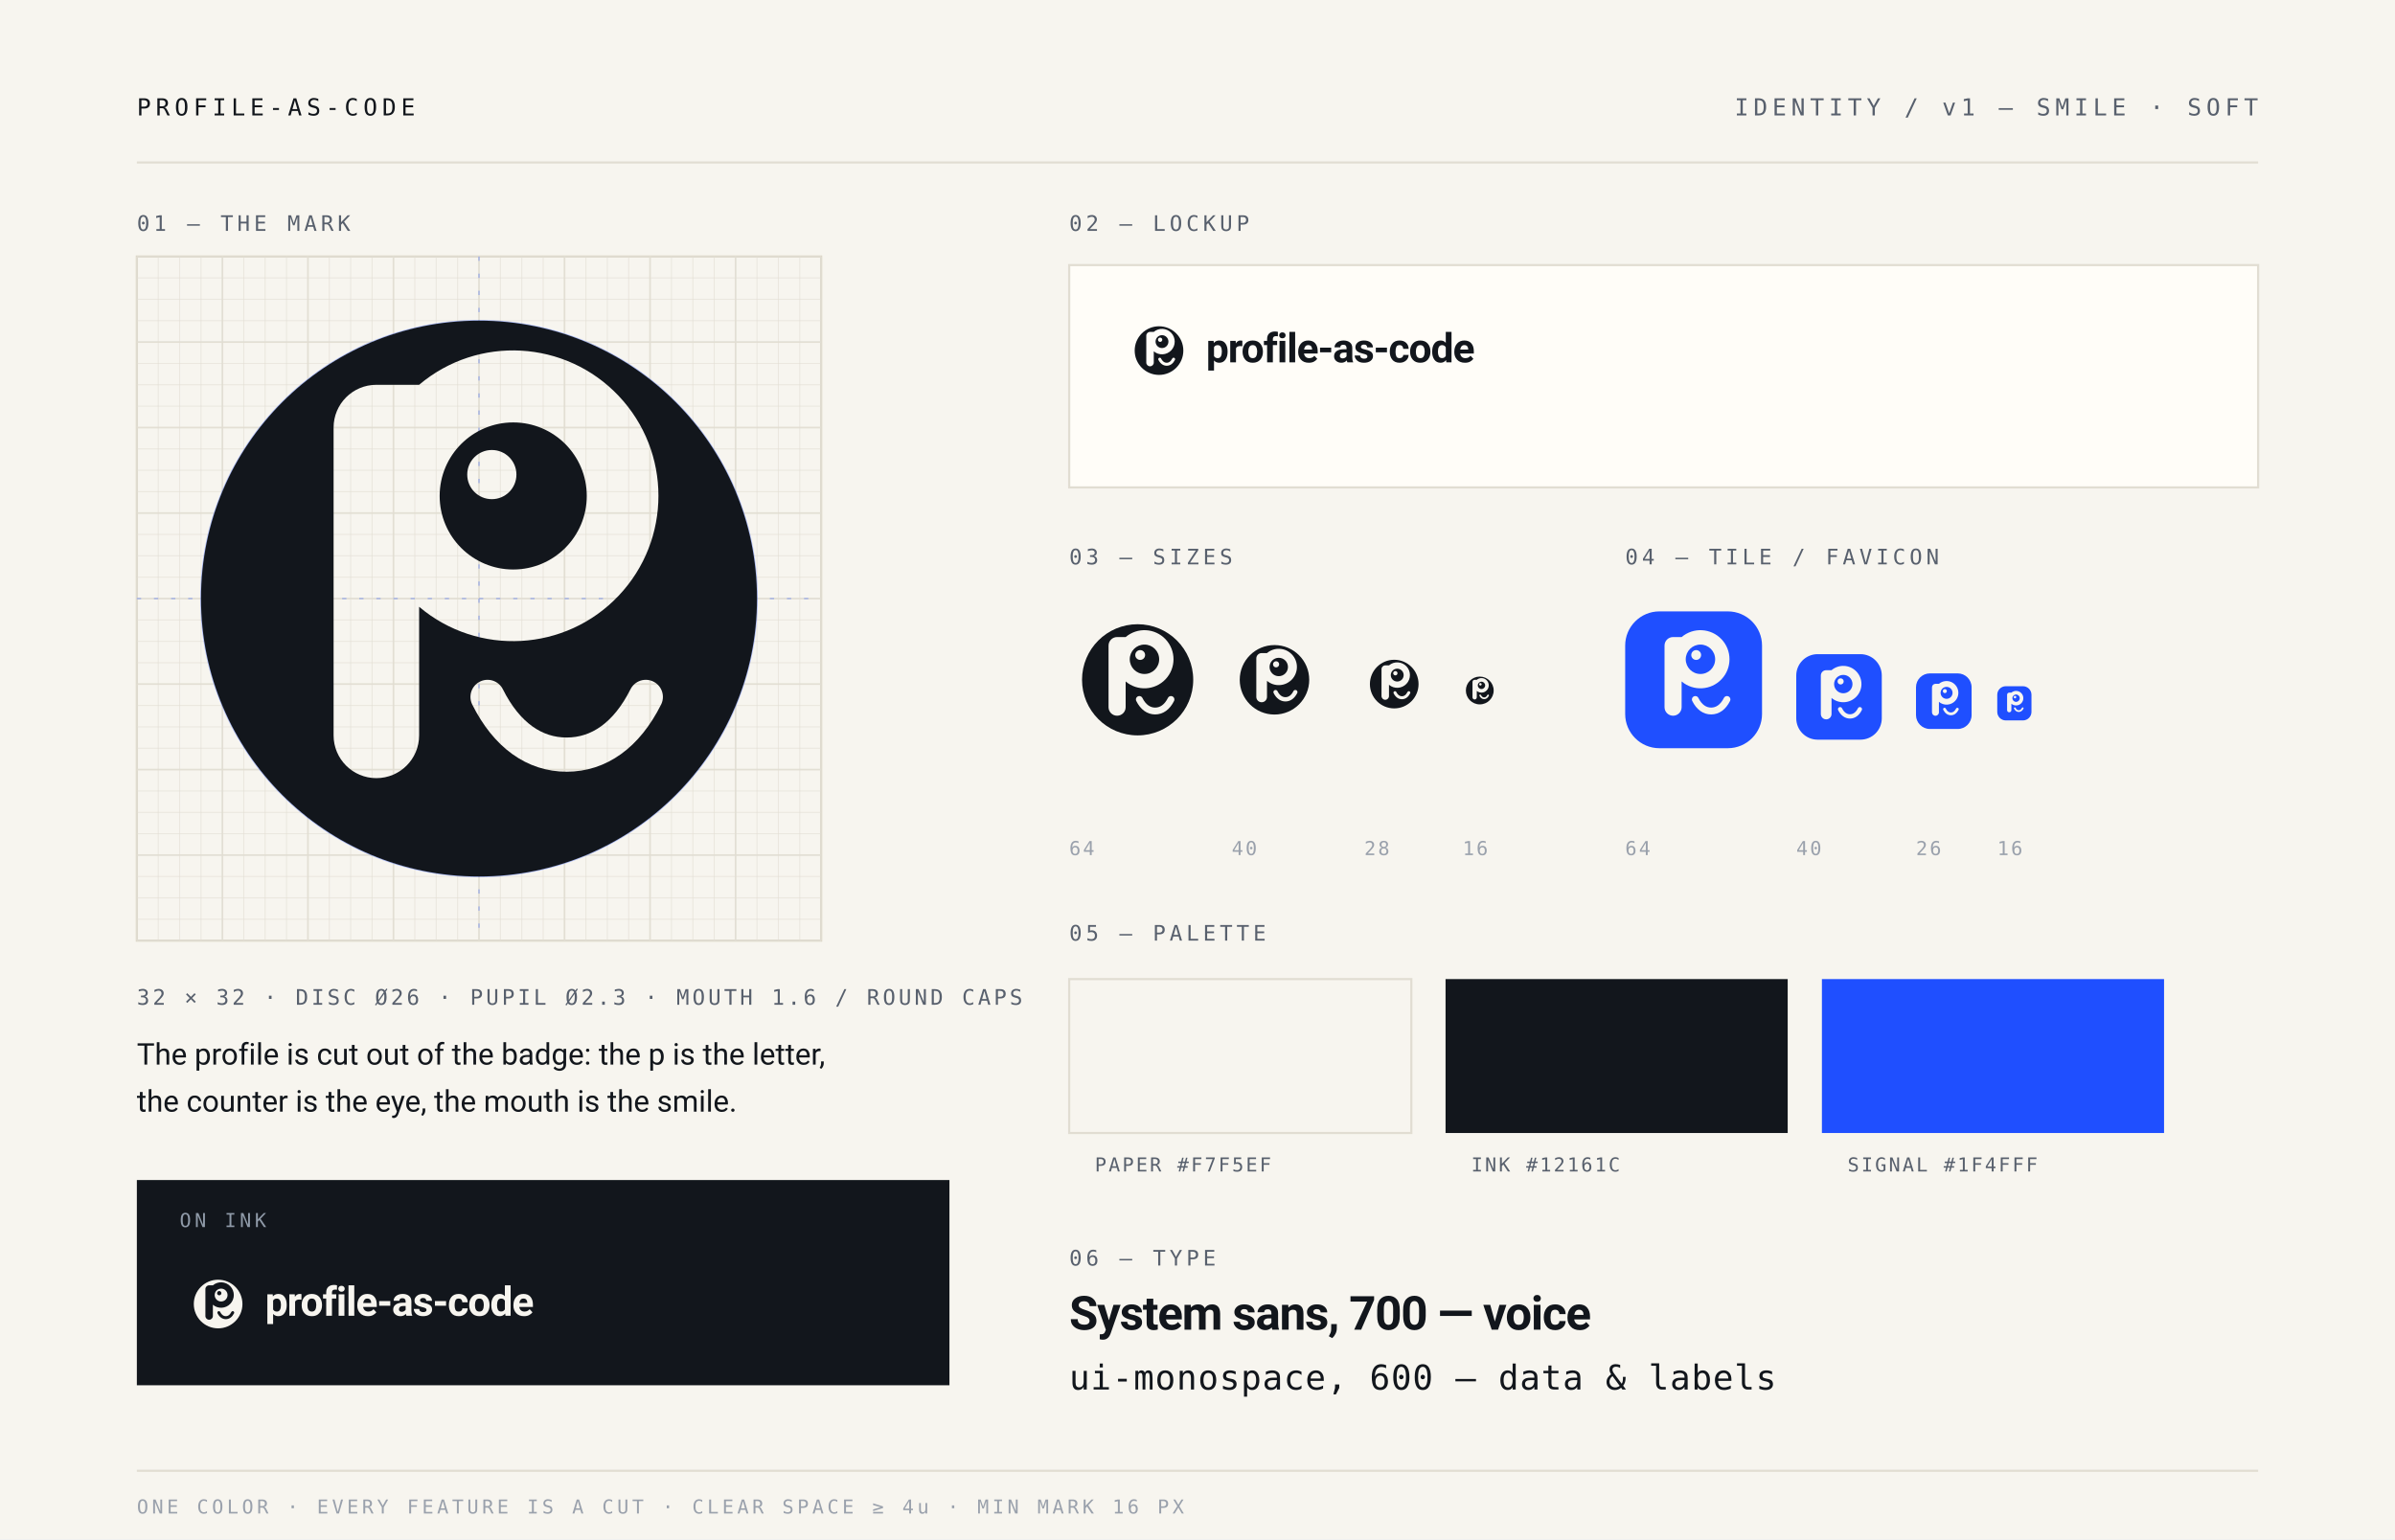
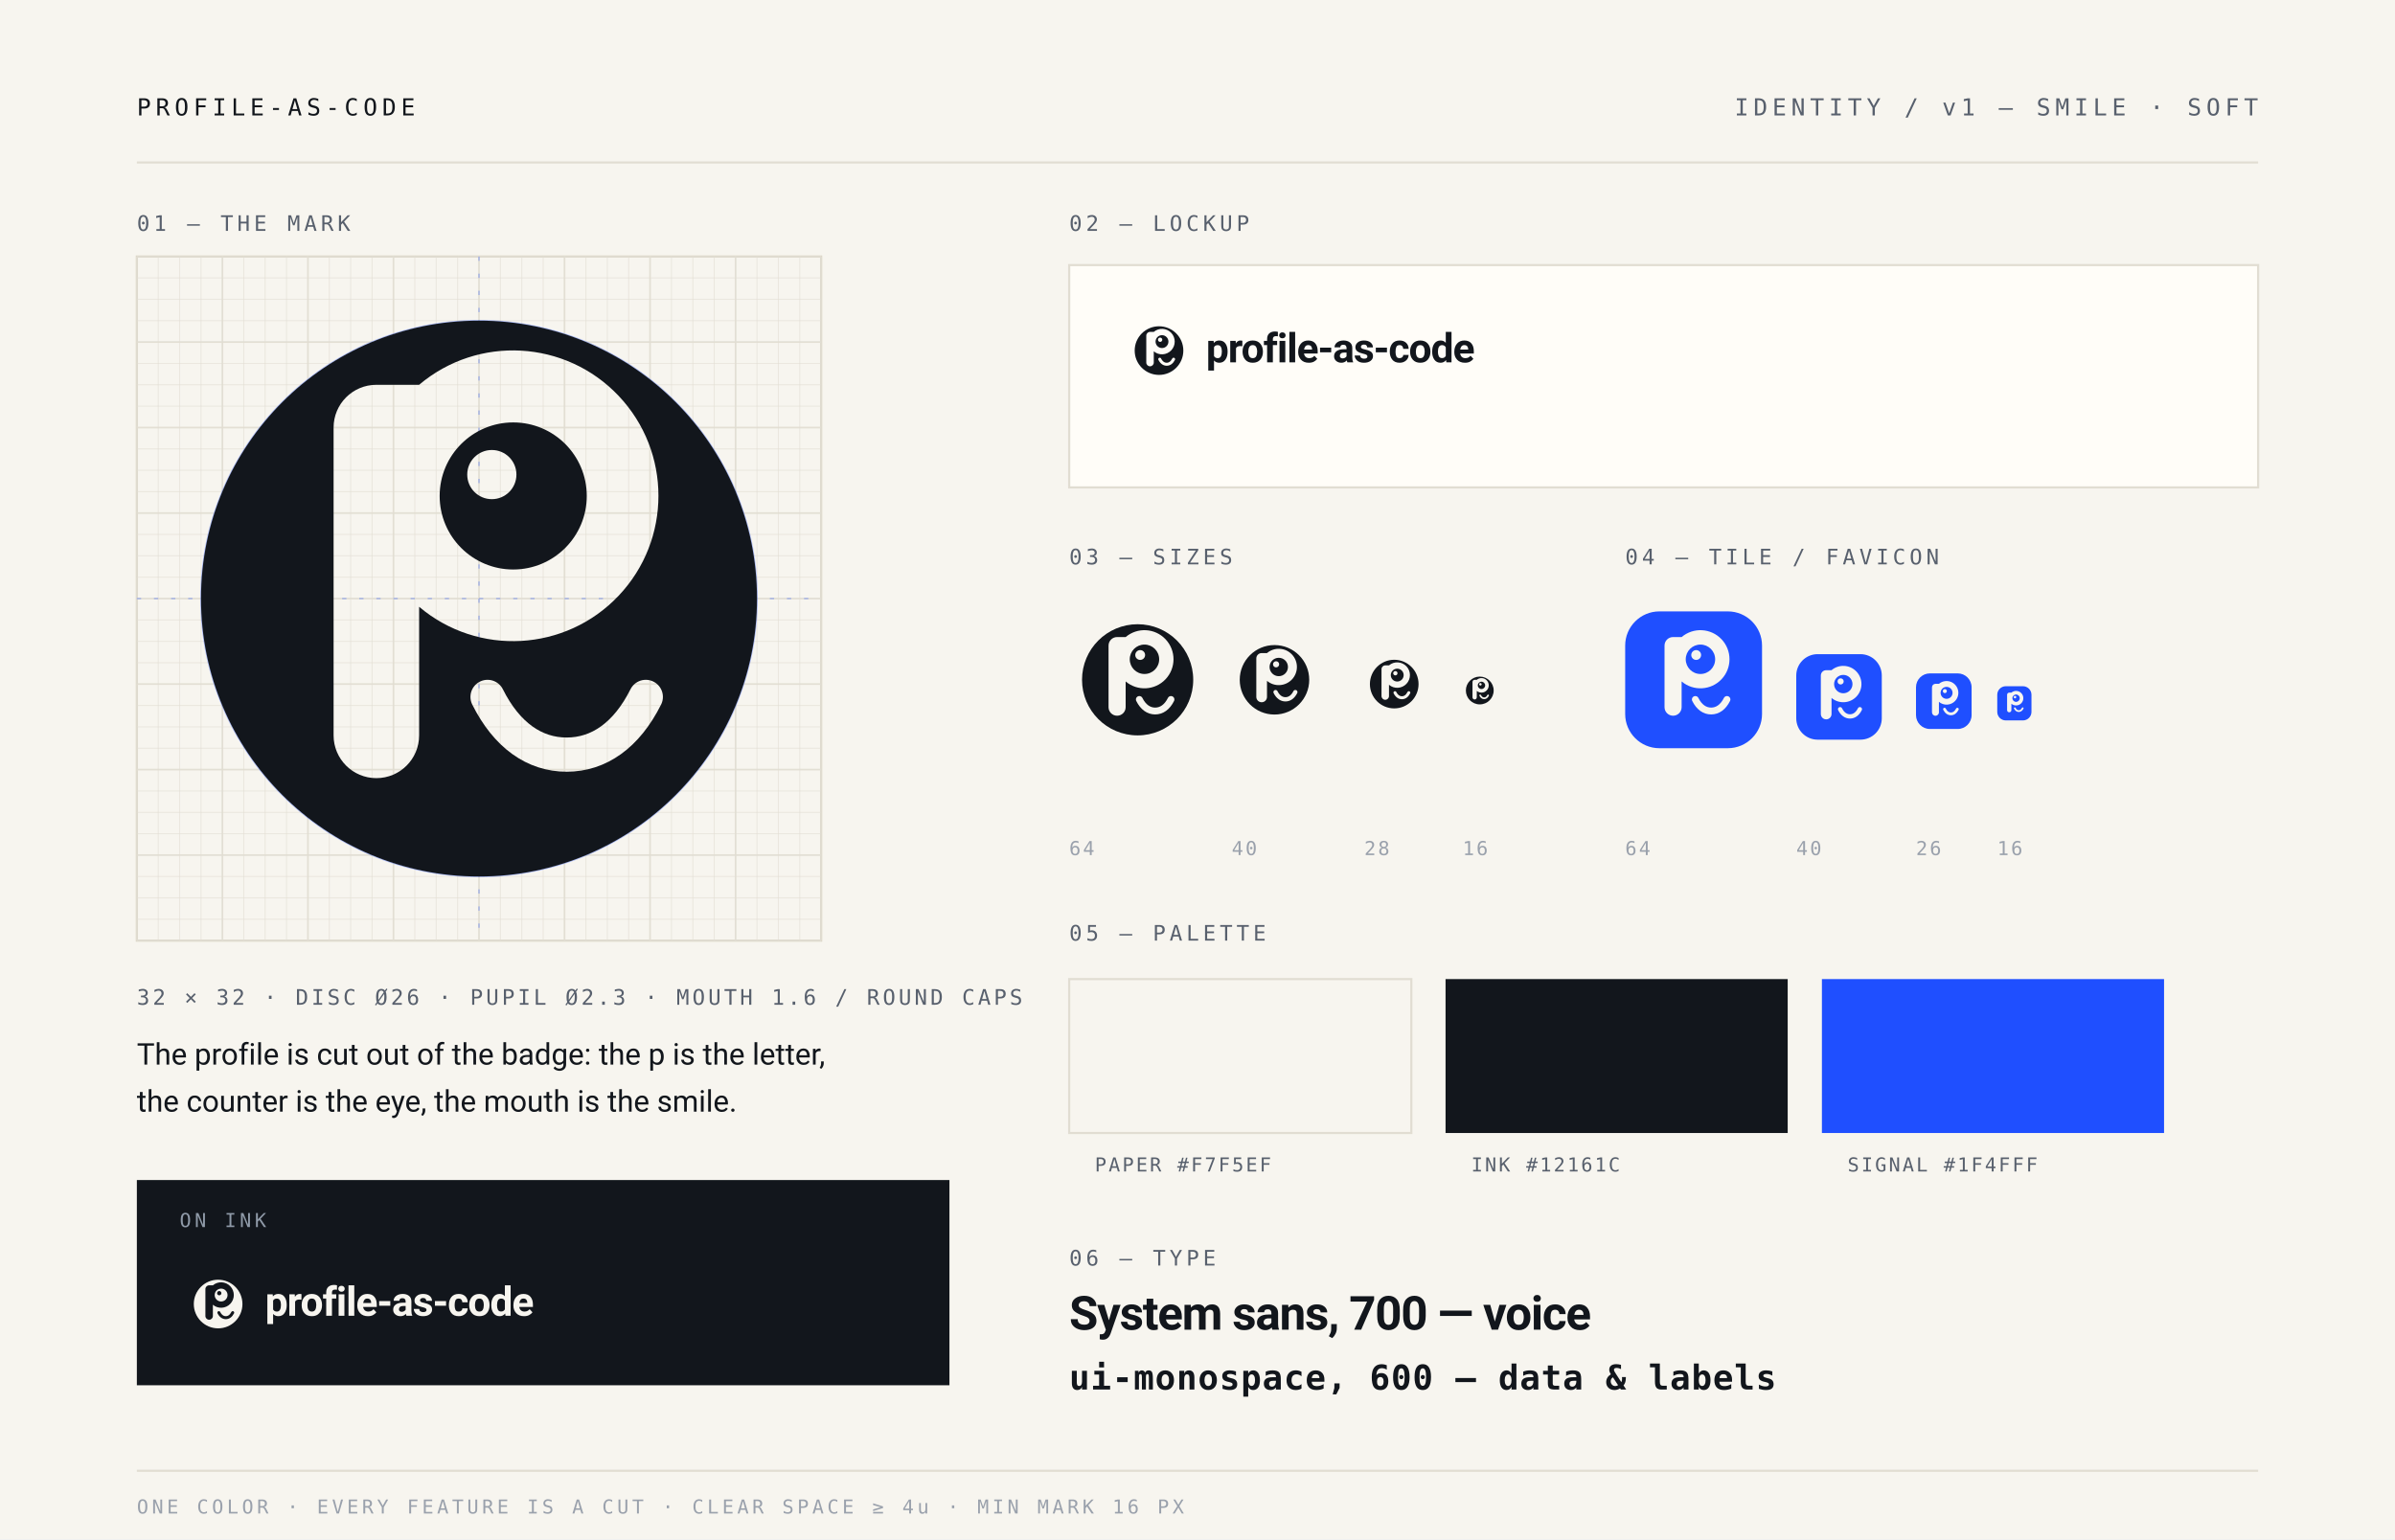
<svg xmlns="http://www.w3.org/2000/svg" viewBox="0 0 1120 720" width="1120" height="720" role="img" aria-label="profile-as-code identity sheet">
  <defs>
    <mask id="cut">
      <rect width="32" height="32" fill="#fff" />
      <path fill="#000" fill-rule="evenodd" d="M9.2 8A2 2 0 0 1 11.2 6H13.2A6.8 6.8 0 1 1 13.2 16.384V22.4A2 2 0 0 1 9.2 22.4Z M17.6 7.76a3.44 3.44 0 1 0 0 6.88 3.44 3.44 0 1 0 0-6.88Z" />
      <circle cx="16.6" cy="10.2" r="1.15" fill="#000" />
      <path d="M16.4 20.6c.9 1.8 2.2 2.7 3.7 2.7s2.8-.9 3.7-2.7" fill="none" stroke="#000" stroke-width="1.6" stroke-linecap="round" />
    </mask>
  </defs>
  <rect width="1120" height="720" fill="#F7F5EF" />
  <text x="64" y="54" font-family="SF Mono, Menlo, Consolas, monospace" font-size="11" letter-spacing="2.2" fill="#12161C">PROFILE-AS-CODE</text>
  <text x="1056" y="54" text-anchor="end" font-family="SF Mono, Menlo, Consolas, monospace" font-size="11" letter-spacing="2.2" fill="#58606D">IDENTITY / v1 — SMILE · SOFT</text>
  <line x1="64" y1="76" x2="1056" y2="76" stroke="#E1DDD2" />
  <text x="64" y="108" font-family="SF Mono, Menlo, Consolas, monospace" font-size="10" letter-spacing="1.8" fill="#58606D">01 — THE MARK</text>
  <rect x="64" y="120" width="320" height="320" fill="none" stroke="#D8D2C4" />
  <path d="M64 120V440" stroke="#E1DDD2" stroke-width="0.8" opacity="0.9" />
  <path d="M64 120H384" stroke="#E1DDD2" stroke-width="0.8" opacity="0.9" />
  <path d="M74 120V440" stroke="#E1DDD2" stroke-width="0.5" opacity="0.55" />
  <path d="M64 130H384" stroke="#E1DDD2" stroke-width="0.5" opacity="0.55" />
  <path d="M84 120V440" stroke="#E1DDD2" stroke-width="0.5" opacity="0.55" />
  <path d="M64 140H384" stroke="#E1DDD2" stroke-width="0.5" opacity="0.55" />
  <path d="M94 120V440" stroke="#E1DDD2" stroke-width="0.5" opacity="0.55" />
  <path d="M64 150H384" stroke="#E1DDD2" stroke-width="0.5" opacity="0.55" />
  <path d="M104 120V440" stroke="#E1DDD2" stroke-width="0.8" opacity="0.9" />
  <path d="M64 160H384" stroke="#E1DDD2" stroke-width="0.8" opacity="0.9" />
  <path d="M114 120V440" stroke="#E1DDD2" stroke-width="0.5" opacity="0.55" />
  <path d="M64 170H384" stroke="#E1DDD2" stroke-width="0.5" opacity="0.55" />
  <path d="M124 120V440" stroke="#E1DDD2" stroke-width="0.5" opacity="0.55" />
  <path d="M64 180H384" stroke="#E1DDD2" stroke-width="0.5" opacity="0.55" />
  <path d="M134 120V440" stroke="#E1DDD2" stroke-width="0.5" opacity="0.55" />
  <path d="M64 190H384" stroke="#E1DDD2" stroke-width="0.5" opacity="0.55" />
  <path d="M144 120V440" stroke="#E1DDD2" stroke-width="0.8" opacity="0.9" />
  <path d="M64 200H384" stroke="#E1DDD2" stroke-width="0.8" opacity="0.9" />
  <path d="M154 120V440" stroke="#E1DDD2" stroke-width="0.5" opacity="0.55" />
  <path d="M64 210H384" stroke="#E1DDD2" stroke-width="0.5" opacity="0.55" />
  <path d="M164 120V440" stroke="#E1DDD2" stroke-width="0.5" opacity="0.55" />
  <path d="M64 220H384" stroke="#E1DDD2" stroke-width="0.5" opacity="0.55" />
  <path d="M174 120V440" stroke="#E1DDD2" stroke-width="0.5" opacity="0.55" />
  <path d="M64 230H384" stroke="#E1DDD2" stroke-width="0.5" opacity="0.55" />
  <path d="M184 120V440" stroke="#E1DDD2" stroke-width="0.8" opacity="0.9" />
  <path d="M64 240H384" stroke="#E1DDD2" stroke-width="0.8" opacity="0.9" />
  <path d="M194 120V440" stroke="#E1DDD2" stroke-width="0.5" opacity="0.55" />
  <path d="M64 250H384" stroke="#E1DDD2" stroke-width="0.5" opacity="0.55" />
  <path d="M204 120V440" stroke="#E1DDD2" stroke-width="0.5" opacity="0.55" />
  <path d="M64 260H384" stroke="#E1DDD2" stroke-width="0.5" opacity="0.55" />
  <path d="M214 120V440" stroke="#E1DDD2" stroke-width="0.5" opacity="0.55" />
  <path d="M64 270H384" stroke="#E1DDD2" stroke-width="0.5" opacity="0.55" />
  <path d="M224 120V440" stroke="#E1DDD2" stroke-width="0.8" opacity="0.9" />
  <path d="M64 280H384" stroke="#E1DDD2" stroke-width="0.8" opacity="0.9" />
  <path d="M234 120V440" stroke="#E1DDD2" stroke-width="0.5" opacity="0.55" />
  <path d="M64 290H384" stroke="#E1DDD2" stroke-width="0.5" opacity="0.55" />
  <path d="M244 120V440" stroke="#E1DDD2" stroke-width="0.5" opacity="0.55" />
  <path d="M64 300H384" stroke="#E1DDD2" stroke-width="0.5" opacity="0.55" />
  <path d="M254 120V440" stroke="#E1DDD2" stroke-width="0.5" opacity="0.55" />
  <path d="M64 310H384" stroke="#E1DDD2" stroke-width="0.5" opacity="0.55" />
  <path d="M264 120V440" stroke="#E1DDD2" stroke-width="0.8" opacity="0.9" />
  <path d="M64 320H384" stroke="#E1DDD2" stroke-width="0.8" opacity="0.9" />
  <path d="M274 120V440" stroke="#E1DDD2" stroke-width="0.5" opacity="0.55" />
  <path d="M64 330H384" stroke="#E1DDD2" stroke-width="0.5" opacity="0.55" />
  <path d="M284 120V440" stroke="#E1DDD2" stroke-width="0.5" opacity="0.55" />
  <path d="M64 340H384" stroke="#E1DDD2" stroke-width="0.5" opacity="0.55" />
  <path d="M294 120V440" stroke="#E1DDD2" stroke-width="0.5" opacity="0.55" />
  <path d="M64 350H384" stroke="#E1DDD2" stroke-width="0.5" opacity="0.55" />
  <path d="M304 120V440" stroke="#E1DDD2" stroke-width="0.8" opacity="0.9" />
  <path d="M64 360H384" stroke="#E1DDD2" stroke-width="0.8" opacity="0.9" />
  <path d="M314 120V440" stroke="#E1DDD2" stroke-width="0.5" opacity="0.55" />
  <path d="M64 370H384" stroke="#E1DDD2" stroke-width="0.5" opacity="0.55" />
  <path d="M324 120V440" stroke="#E1DDD2" stroke-width="0.5" opacity="0.55" />
  <path d="M64 380H384" stroke="#E1DDD2" stroke-width="0.5" opacity="0.55" />
  <path d="M334 120V440" stroke="#E1DDD2" stroke-width="0.5" opacity="0.55" />
  <path d="M64 390H384" stroke="#E1DDD2" stroke-width="0.5" opacity="0.55" />
  <path d="M344 120V440" stroke="#E1DDD2" stroke-width="0.8" opacity="0.9" />
  <path d="M64 400H384" stroke="#E1DDD2" stroke-width="0.8" opacity="0.9" />
  <path d="M354 120V440" stroke="#E1DDD2" stroke-width="0.5" opacity="0.55" />
  <path d="M64 410H384" stroke="#E1DDD2" stroke-width="0.5" opacity="0.55" />
  <path d="M364 120V440" stroke="#E1DDD2" stroke-width="0.5" opacity="0.55" />
  <path d="M64 420H384" stroke="#E1DDD2" stroke-width="0.5" opacity="0.55" />
  <path d="M374 120V440" stroke="#E1DDD2" stroke-width="0.5" opacity="0.55" />
  <path d="M64 430H384" stroke="#E1DDD2" stroke-width="0.5" opacity="0.55" />
  <path d="M384 120V440" stroke="#E1DDD2" stroke-width="0.8" opacity="0.9" />
  <path d="M64 440H384" stroke="#E1DDD2" stroke-width="0.8" opacity="0.9" />
  <g fill="none" stroke="#1F4FFF" stroke-width="0.7" opacity="0.35">
    <circle cx="224" cy="280" r="130" />
    <path d="M64 280H384M224 120V440" stroke-dasharray="2 6" stroke-width="0.6" />
  </g>
  <g transform="translate(64.000 120.000) scale(10)">
    <circle cx="16" cy="16" r="13" fill="#12161C" mask="url(#cut)" />
  </g>
  <text x="64" y="470" font-family="SF Mono, Menlo, Consolas, monospace" font-size="10" letter-spacing="1.4" fill="#58606D">32 × 32 · DISC Ø26 · PUPIL Ø2.3 · MOUTH 1.6 / ROUND CAPS</text>
  <text x="64" y="498" font-family="system-ui, -apple-system, 'Segoe UI', Roboto, 'Helvetica Neue', Arial, sans-serif" font-size="14" fill="#12161C">The profile is cut out of the badge: the p is the letter,</text>
  <text x="64" y="520" font-family="system-ui, -apple-system, 'Segoe UI', Roboto, 'Helvetica Neue', Arial, sans-serif" font-size="14" fill="#12161C">the counter is the eye, the mouth is the smile.</text>
  <rect x="64" y="552" width="380" height="96" fill="#12161C" />
  <text x="84" y="574" font-family="SF Mono, Menlo, Consolas, monospace" font-size="9" letter-spacing="1.6" fill="#8F9AA8">ON INK</text>
  <g transform="translate(88.000 596.000) scale(0.875)">
    <circle cx="16" cy="16" r="13" fill="#F7F5EF" mask="url(#cut)" />
  </g>
  <text x="124" y="615.5" font-family="system-ui, -apple-system, 'Segoe UI', Roboto, 'Helvetica Neue', Arial, sans-serif" font-size="19" font-weight="700" letter-spacing="-0.42" fill="#F7F5EF">profile-as-code</text>
  <text x="500" y="108" font-family="SF Mono, Menlo, Consolas, monospace" font-size="10" letter-spacing="1.8" fill="#58606D">02 — LOCKUP</text>
  <rect x="500" y="124" width="556" height="104" fill="#FFFDF8" stroke="#E1DDD2" />
  <g transform="translate(528.000 150.000) scale(0.875)">
    <circle cx="16" cy="16" r="13" fill="#12161C" mask="url(#cut)" />
  </g>
  <text x="564" y="169.5" font-family="system-ui, -apple-system, 'Segoe UI', Roboto, 'Helvetica Neue', Arial, sans-serif" font-size="19" font-weight="700" letter-spacing="-0.42" fill="#12161C">profile-as-code</text>
  <text x="500" y="264" font-family="SF Mono, Menlo, Consolas, monospace" font-size="10" letter-spacing="1.8" fill="#58606D">03 — SIZES</text>
  <g transform="translate(500.000 286.000) scale(2)">
    <circle cx="16" cy="16" r="13" fill="#12161C" mask="url(#cut)" />
  </g>
  <g transform="translate(576.000 298.000) scale(1.25)">
    <circle cx="16" cy="16" r="13" fill="#12161C" mask="url(#cut)" />
  </g>
  <g transform="translate(638.000 306.000) scale(0.875)">
    <circle cx="16" cy="16" r="13" fill="#12161C" mask="url(#cut)" />
  </g>
  <g transform="translate(684.000 315.000) scale(0.5)">
    <circle cx="16" cy="16" r="13" fill="#12161C" mask="url(#cut)" />
  </g>
  <g font-family="SF Mono, Menlo, Consolas, monospace" font-size="9" letter-spacing="1" fill="#9AA1AC">
    <text x="500" y="400">64</text>
    <text x="576" y="400">40</text>
    <text x="638" y="400">28</text>
    <text x="684" y="400">16</text>
  </g>
  <text x="760" y="264" font-family="SF Mono, Menlo, Consolas, monospace" font-size="10" letter-spacing="1.8" fill="#58606D">04 — TILE / FAVICON</text>
  <g transform="translate(760 286) scale(2)">
    <rect width="32" height="32" rx="8" fill="#1F4FFF" />
    <g fill="#F7F5EF">
      <path fill-rule="evenodd" d="M9.2 8A2 2 0 0 1 11.2 6H13.2A6.8 6.8 0 1 1 13.2 16.384V22.4A2 2 0 0 1 9.2 22.4Z M17.6 7.76a3.44 3.44 0 1 0 0 6.88 3.44 3.44 0 1 0 0-6.88Z" />
      <path d="M15.45 10.2a1.15 1.15 0 1 0 2.3 0 1.15 1.15 0 1 0-2.3 0Z" />
    </g>
    <path d="M16.4 20.6c.9 1.8 2.2 2.7 3.7 2.7s2.8-.9 3.7-2.7" fill="none" stroke="#F7F5EF" stroke-width="1.6" stroke-linecap="round" />
  </g>
  <g transform="translate(840 306) scale(1.25)">
    <rect width="32" height="32" rx="8" fill="#1F4FFF" />
    <g fill="#F7F5EF">
      <path fill-rule="evenodd" d="M9.2 8A2 2 0 0 1 11.2 6H13.2A6.8 6.8 0 1 1 13.2 16.384V22.4A2 2 0 0 1 9.2 22.4Z M17.6 7.76a3.44 3.44 0 1 0 0 6.88 3.44 3.44 0 1 0 0-6.88Z" />
      <path d="M15.45 10.2a1.15 1.15 0 1 0 2.3 0 1.15 1.15 0 1 0-2.3 0Z" />
    </g>
    <path d="M16.4 20.6c.9 1.8 2.2 2.7 3.7 2.7s2.8-.9 3.7-2.7" fill="none" stroke="#F7F5EF" stroke-width="1.6" stroke-linecap="round" />
  </g>
  <g transform="translate(896 315) scale(0.8125)">
    <rect width="32" height="32" rx="8" fill="#1F4FFF" />
    <g fill="#F7F5EF">
      <path fill-rule="evenodd" d="M9.2 8A2 2 0 0 1 11.2 6H13.2A6.8 6.8 0 1 1 13.2 16.384V22.4A2 2 0 0 1 9.2 22.4Z M17.6 7.76a3.44 3.44 0 1 0 0 6.88 3.44 3.44 0 1 0 0-6.88Z" />
      <path d="M15.45 10.2a1.15 1.15 0 1 0 2.3 0 1.15 1.15 0 1 0-2.3 0Z" />
    </g>
    <path d="M16.4 20.6c.9 1.8 2.2 2.7 3.7 2.7s2.8-.9 3.7-2.7" fill="none" stroke="#F7F5EF" stroke-width="1.6" stroke-linecap="round" />
  </g>
  <g transform="translate(934 321) scale(0.5)">
    <rect width="32" height="32" rx="8" fill="#1F4FFF" />
    <g fill="#F7F5EF">
      <path fill-rule="evenodd" d="M9.2 8A2 2 0 0 1 11.2 6H13.2A6.8 6.8 0 1 1 13.2 16.384V22.4A2 2 0 0 1 9.2 22.4Z M17.6 7.76a3.44 3.44 0 1 0 0 6.88 3.44 3.44 0 1 0 0-6.88Z" />
      <path d="M15.45 10.2a1.15 1.15 0 1 0 2.3 0 1.15 1.15 0 1 0-2.3 0Z" />
    </g>
    <path d="M16.4 20.6c.9 1.8 2.2 2.7 3.7 2.7s2.8-.9 3.7-2.7" fill="none" stroke="#F7F5EF" stroke-width="1.6" stroke-linecap="round" />
  </g>
  <g font-family="SF Mono, Menlo, Consolas, monospace" font-size="9" letter-spacing="1" fill="#9AA1AC">
    <text x="760" y="400">64</text>
    <text x="840" y="400">40</text>
    <text x="896" y="400">26</text>
    <text x="934" y="400">16</text>
  </g>
  <text x="500" y="440" font-family="SF Mono, Menlo, Consolas, monospace" font-size="10" letter-spacing="1.8" fill="#58606D">05 — PALETTE</text>
  <rect x="500" y="458" width="160" height="72" fill="#F7F5EF" stroke="#E1DDD2" />
  <rect x="676" y="458" width="160" height="72" fill="#12161C" />
  <rect x="852" y="458" width="160" height="72" fill="#1F4FFF" />
  <g font-family="SF Mono, Menlo, Consolas, monospace" font-size="9" letter-spacing="1" fill="#58606D">
    <text x="512" y="548">PAPER #F7F5EF</text>
    <text x="688" y="548">INK #12161C</text>
    <text x="864" y="548">SIGNAL #1F4FFF</text>
  </g>
  <text x="500" y="592" font-family="SF Mono, Menlo, Consolas, monospace" font-size="10" letter-spacing="1.8" fill="#58606D">06 — TYPE</text>
  <text x="500" y="622" font-family="system-ui, -apple-system, 'Segoe UI', Roboto, 'Helvetica Neue', Arial, sans-serif" font-size="22" font-weight="700" letter-spacing="-0.5" fill="#12161C">System sans, 700 — voice</text>
-   <text x="500" y="650" font-family="SF Mono, Menlo, Consolas, monospace" font-size="16" letter-spacing="0.4" fill="#12161C">ui-monospace, 600 — data &amp; labels</text>
+   <text x="500" y="650" font-family="SF Mono, Menlo, Consolas, monospace" font-size="16" font-weight="600" letter-spacing="0.4" fill="#12161C">ui-monospace, 600 — data &amp; labels</text>
  <line x1="64" y1="688" x2="1056" y2="688" stroke="#E1DDD2" />
  <text x="64" y="708" font-family="SF Mono, Menlo, Consolas, monospace" font-size="9" letter-spacing="1.6" fill="#9AA1AC">ONE COLOR · EVERY FEATURE IS A CUT · CLEAR SPACE ≥ 4u · MIN MARK 16 PX</text>
</svg>
